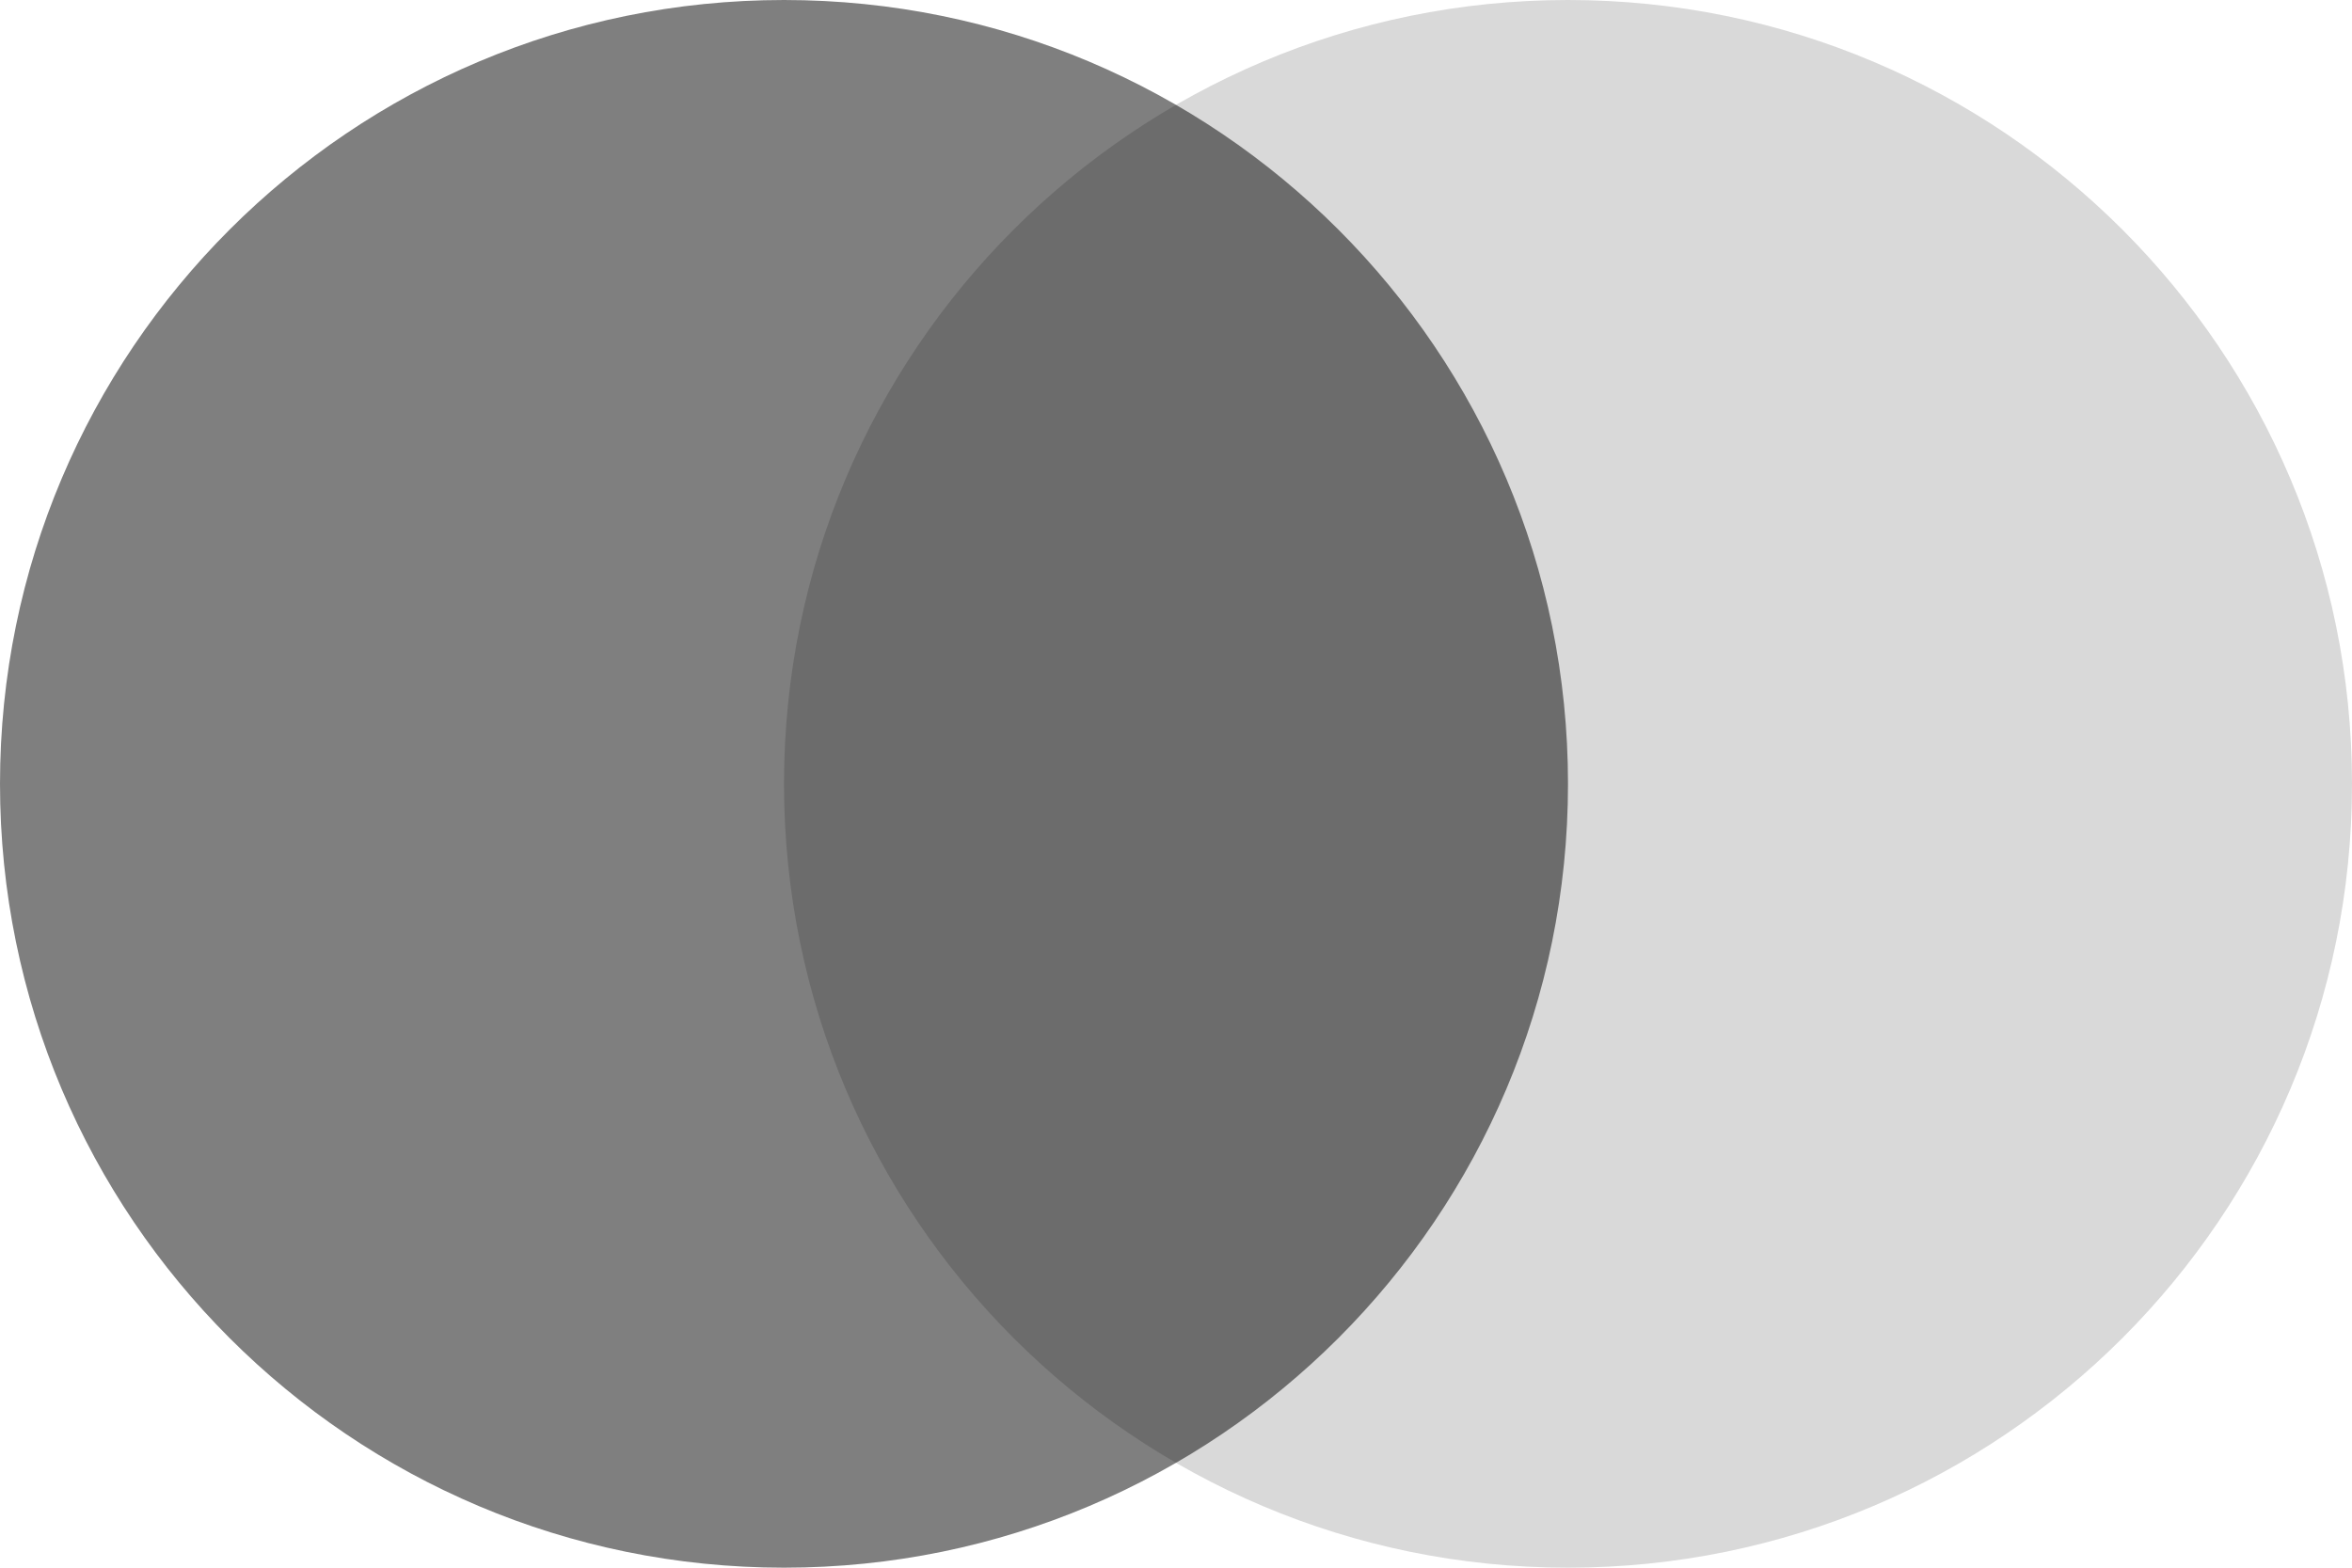
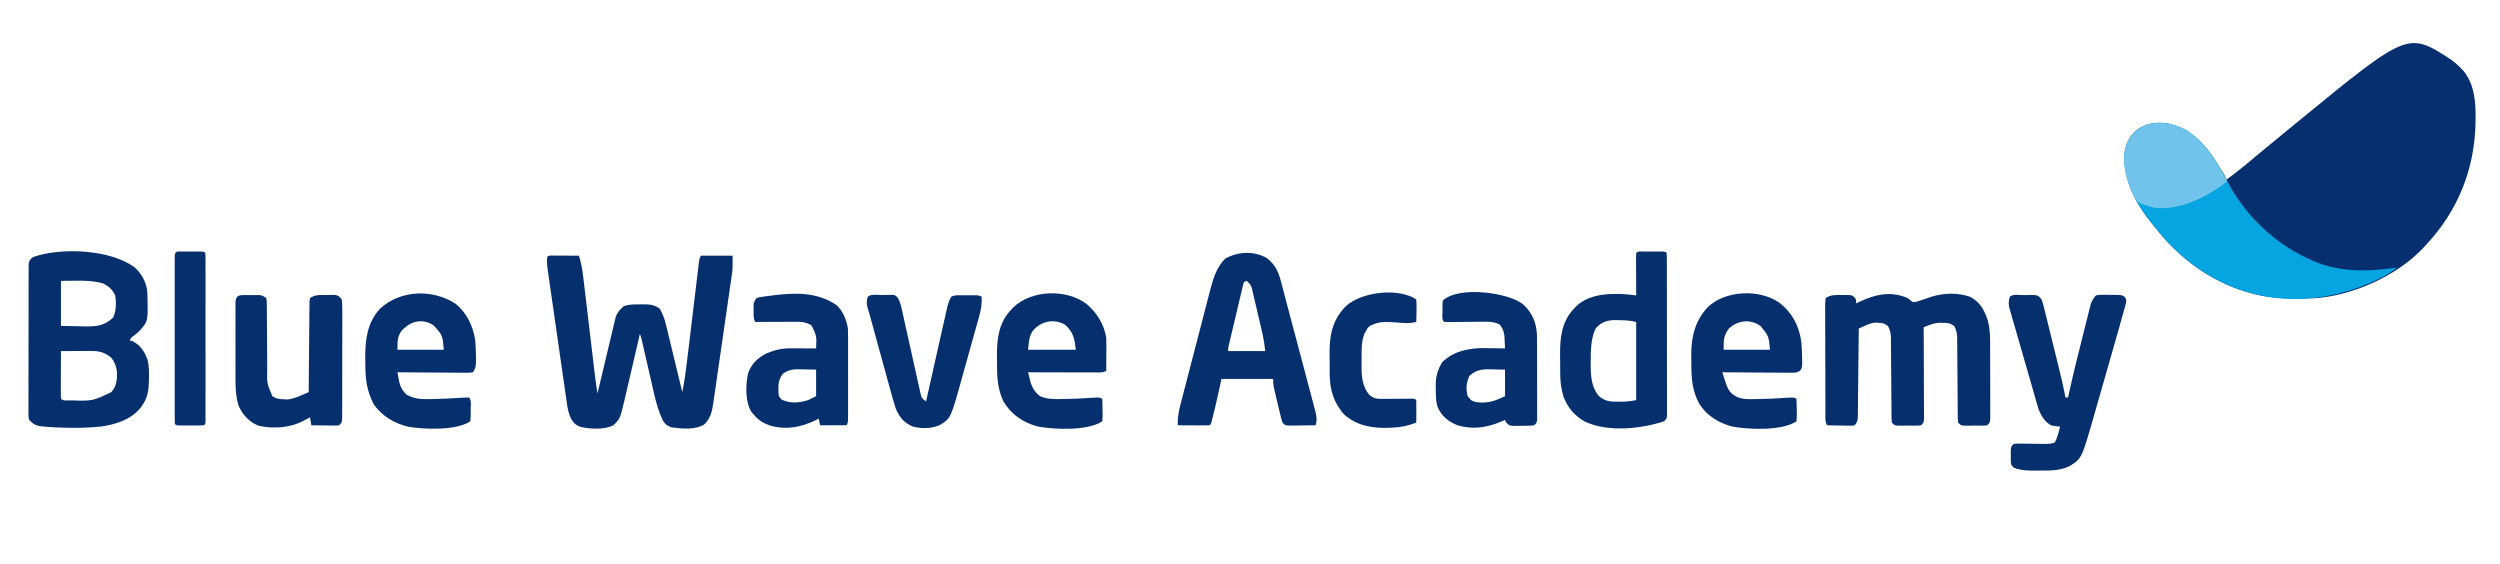
- <svg xmlns="http://www.w3.org/2000/svg" width="150" height="100" viewBox="0 0 150 100" fill="none">
-   <circle cx="50" cy="50" r="50" fill="black" fill-opacity="0.5" />
-   <circle cx="100" cy="50" r="50" fill="black" fill-opacity="0.15" />
+ <svg xmlns="http://www.w3.org/2000/svg" version="1.1" width="1887" height="425">
+   <path d="M0 0 C2.94 2.12 5.5 4.38 8 7 C8.47 7.49 8.94 7.98 9.43 8.48 C17.65 18.41 18.81 32.35 18.56 44.62 C18.55 45.66 18.55 45.66 18.54 46.72 C18.08 82.24 5.39 114.14 -19 140 C-19.61 140.68 -20.22 141.35 -20.86 142.05 C-41 163.48 -74.99 178.61 -104.32 180.18 C-120.58 180.47 -136.24 180.58 -152 176 C-152.73 175.79 -153.46 175.58 -154.21 175.37 C-181.72 167.17 -205.53 149.59 -223 127 C-223.81 126.02 -224.62 125.03 -225.46 124.02 C-237.88 108.81 -247.35 91.03 -246.45 70.97 C-245.63 63.74 -242.98 58.58 -237.75 53.56 C-231.04 48.45 -223.28 46.97 -215 48 C-199.41 51.09 -188.28 60.6 -179.55 73.57 C-177.3 77.01 -175.13 80.49 -173 84 C-172.13 85.38 -172.13 85.38 -171.24 86.79 C-170 89 -170 89 -170 91 C-161.88 85.08 -154.16 78.83 -146.53 72.3 C-143.41 69.65 -140.23 67.08 -137.06 64.5 C-134.01 62.01 -130.97 59.5 -127.94 56.99 C-124.3 53.99 -120.65 50.99 -117 48 C-116.36 47.47 -115.72 46.95 -115.06 46.41 C-32.47 -21.19 -32.47 -21.19 0 0 Z " fill="#052F6E" transform="translate(1850,45)" />
+   <path d="M0 0 C13.85 9.57 22.5 23.33 30.11 37.99 C45.21 66.99 71.78 90.63 102.79 101.18 C121.15 106.86 139.23 106 158.04 103.3 C154.24 106.57 150.26 108.97 145.79 111.18 C145.1 111.52 144.4 111.87 143.68 112.23 C113.98 126.58 79.04 131.6 47.04 122.3 C46.32 122.1 45.59 121.89 44.84 121.67 C17.32 113.48 -6.49 95.9 -23.96 73.3 C-24.77 72.32 -25.58 71.33 -26.42 70.32 C-38.83 55.12 -48.3 37.34 -47.4 17.27 C-46.59 10.04 -43.93 4.89 -38.71 -0.13 C-27.15 -8.95 -12.03 -6.89 0 0 Z " fill="#04A5E0" transform="translate(1650.957,98.69531)" />
+   <path d="M0 0 C0.96 0.01 1.92 0.01 2.9 0.02 C4.46 0.02 4.46 0.02 6.04 0.03 C7.13 0.03 8.22 0.04 9.34 0.05 C10.98 0.06 10.98 0.06 12.65 0.06 C15.36 0.08 18.07 0.09 20.78 0.11 C22.46 5.45 23.36 10.61 24 16.17 C24.1 17.05 24.21 17.92 24.32 18.83 C24.66 21.72 25 24.6 25.34 27.49 C25.58 29.51 25.82 31.52 26.07 33.54 C26.7 38.84 27.33 44.13 27.95 49.43 C28.96 57.91 29.97 66.39 30.98 74.87 C31.34 77.82 31.69 80.78 32.04 83.74 C32.25 85.56 32.47 87.37 32.68 89.19 C32.78 90.01 32.88 90.83 32.97 91.67 C33.47 95.84 34.04 99.98 34.78 104.11 C34.95 103.36 35.13 102.61 35.31 101.83 C36.98 94.72 38.67 87.61 40.38 80.51 C41.26 76.86 42.13 73.21 42.99 69.55 C43.82 66.02 44.66 62.5 45.52 58.97 C45.84 57.63 46.16 56.28 46.47 54.94 C46.91 53.05 47.37 51.16 47.83 49.28 C48.09 48.21 48.34 47.14 48.6 46.03 C50.04 42.46 51.86 40.59 54.78 38.11 C58.76 36.79 62.42 36.89 66.59 36.86 C67.38 36.84 68.18 36.82 69 36.8 C73.97 36.77 77.59 37.14 81.78 40.11 C83.98 43.99 85.35 47.7 86.4 52.03 C86.68 53.17 86.96 54.31 87.25 55.48 C87.54 56.7 87.83 57.92 88.13 59.17 C88.44 60.42 88.74 61.68 89.06 62.98 C89.87 66.3 90.67 69.62 91.47 72.95 C92.29 76.35 93.12 79.75 93.95 83.14 C95.56 89.8 97.17 96.46 98.78 103.11 C100.74 93.6 101.84 83.98 102.99 74.34 C103.35 71.37 103.71 68.4 104.07 65.43 C104.96 58.06 105.84 50.7 106.72 43.33 C107.47 37.08 108.23 30.82 108.98 24.57 C109.34 21.64 109.69 18.71 110.04 15.78 C110.25 14 110.47 12.21 110.68 10.43 C110.83 9.2 110.83 9.2 110.97 7.95 C111.66 2.34 111.66 2.34 112.78 0.11 C120.7 0.11 128.62 0.11 136.78 0.11 C136.78 10.24 136.78 10.24 136.19 14.33 C136.06 15.26 135.93 16.19 135.79 17.15 C135.58 18.63 135.58 18.63 135.35 20.14 C135.2 21.2 135.05 22.27 134.9 23.36 C134.4 26.86 133.89 30.35 133.38 33.84 C133.03 36.28 132.68 38.72 132.33 41.16 C131.59 46.26 130.85 51.36 130.1 56.46 C129.15 62.99 128.21 69.53 127.28 76.06 C126.56 81.09 125.83 86.12 125.09 91.15 C124.74 93.56 124.4 95.97 124.06 98.38 C123.58 101.75 123.08 105.11 122.58 108.48 C122.45 109.47 122.31 110.46 122.16 111.49 C121.22 117.74 120.08 122.8 115.46 127.43 C108.76 131.63 98.93 130.79 91.33 129.79 C88.18 128.94 86.32 127.91 84.46 125.17 C81.05 118.37 79.14 111.62 77.48 104.21 C77.06 102.41 77.06 102.41 76.63 100.58 C75.75 96.78 74.89 92.98 74.03 89.18 C73.14 85.35 72.26 81.53 71.37 77.7 C70.83 75.33 70.28 72.96 69.74 70.58 C69.5 69.51 69.25 68.45 69 67.34 C68.79 66.4 68.58 65.46 68.36 64.5 C67.78 61.99 67.78 61.99 66.78 59.11 C66.61 59.83 66.44 60.56 66.27 61.3 C64.69 68.13 63.1 74.95 61.51 81.78 C60.68 85.28 59.87 88.79 59.06 92.3 C58.28 95.7 57.48 99.09 56.69 102.48 C56.24 104.39 55.8 106.3 55.36 108.21 C51.85 123.04 51.85 123.04 46.84 128.05 C39.84 131.66 29.74 130.92 22.21 129.43 C18.27 127.92 16.94 126.69 14.78 123.11 C13.33 119.85 12.44 116.87 11.93 113.34 C11.79 112.41 11.65 111.47 11.51 110.51 C11.37 109.5 11.23 108.49 11.08 107.45 C10.92 106.38 10.77 105.3 10.61 104.2 C10.09 100.65 9.59 97.1 9.08 93.55 C8.72 91.09 8.37 88.62 8.01 86.15 C7.17 80.32 6.34 74.49 5.5 68.66 C4.65 62.69 3.79 56.73 2.93 50.77 C2.19 45.67 1.46 40.58 0.73 35.48 C0.38 33.04 0.03 30.59 -0.32 28.15 C-0.82 24.74 -1.3 21.32 -1.79 17.9 C-1.93 16.9 -2.08 15.89 -2.23 14.85 C-3.52 5.72 -3.52 5.72 -3.22 1.11 C-2.22 0.11 -2.22 0.11 0 0 Z " fill="#062F6E" transform="translate(416.2249,192.8865)" />
+   <path d="M0 0 C5.61 5.28 9.23 12.12 9.47 19.82 C9.98 40.3 9.98 40.3 4.2 47.07 C2.43 48.83 0.65 50.42 -1.35 51.91 C-2.95 53.03 -2.95 53.03 -3.8 55.07 C-2.75 55.35 -2.75 55.35 -1.68 55.63 C4.26 58.6 7.41 63.6 9.6 69.78 C10.7 73.97 10.69 78.13 10.64 82.45 C10.63 83.38 10.62 84.31 10.61 85.26 C10.45 91.86 9.89 97.44 6.2 103.07 C5.51 104.14 5.51 104.14 4.8 105.22 C-2.43 114.71 -14.39 118.48 -25.8 120.07 C-36.37 121.13 -46.95 121.23 -57.55 120.76 C-58.35 120.72 -59.14 120.69 -59.97 120.65 C-74.68 119.8 -74.68 119.8 -79.8 115.07 C-80.3 112.84 -80.3 112.84 -80.3 110.17 C-80.31 109.16 -80.32 108.16 -80.33 107.12 C-80.32 106.01 -80.31 104.9 -80.3 103.76 C-80.31 102.01 -80.31 102.01 -80.32 100.23 C-80.33 96.36 -80.31 92.5 -80.3 88.63 C-80.3 85.95 -80.3 83.27 -80.3 80.6 C-80.3 74.98 -80.29 69.36 -80.27 63.74 C-80.24 57.24 -80.24 50.74 -80.25 44.25 C-80.26 38 -80.26 31.75 -80.24 25.5 C-80.24 22.84 -80.24 20.18 -80.24 17.52 C-80.24 13.81 -80.23 10.09 -80.2 6.38 C-80.21 5.27 -80.21 4.17 -80.22 3.03 C-80.21 2.02 -80.2 1.01 -80.19 -0.03 C-80.18 -1.35 -80.18 -1.35 -80.18 -2.69 C-79.72 -5.43 -79 -6.28 -76.8 -7.93 C-55.28 -15.38 -18.42 -13.71 0 0 Z M-55.8 10.07 C-55.8 21.29 -55.8 32.51 -55.8 44.07 C-51.18 44.15 -46.56 44.24 -41.8 44.32 C-40.36 44.36 -38.92 44.39 -37.43 44.43 C-28.67 44.51 -22.79 43.96 -16.3 37.63 C-14.03 32.25 -14 26.83 -14.8 21.07 C-17.03 16.55 -19.32 14.43 -23.8 12.07 C-30.96 10 -38.02 9.82 -45.43 9.95 C-48.85 9.99 -52.27 10.03 -55.8 10.07 Z M-55.8 63.07 C-55.83 68.18 -55.84 73.29 -55.86 78.4 C-55.86 80.14 -55.87 81.87 -55.88 83.61 C-55.89 86.11 -55.89 88.6 -55.9 91.1 C-55.9 91.88 -55.91 92.66 -55.91 93.47 C-55.91 95.34 -55.86 97.2 -55.8 99.07 C-53.92 100.96 -50.7 100.24 -48.16 100.26 C-31.97 100.78 -31.97 100.78 -17.8 94.07 C-13.68 89.38 -13.45 84.97 -13.52 78.93 C-13.94 74.67 -15.19 71.46 -17.8 68.07 C-23.05 63.89 -26.84 62.94 -33.44 62.97 C-34.74 62.98 -36.03 62.98 -37.37 62.98 C-38.74 62.99 -40.12 63 -41.49 63.01 C-42.87 63.01 -44.26 63.02 -45.64 63.02 C-49.03 63.03 -52.41 63.05 -55.8 63.07 Z " fill="#062F6E" transform="translate(101.8008,201.9297)" />
+   <path d="M0 0 C0.98 0.83 0.98 0.83 1.98 1.67 C3.93 3.25 3.93 3.25 6.38 2.81 C10.27 1.61 14.12 0.29 17.96 -1.06 C27.25 -3.93 37.75 -4.2 47 -1 C54.55 3.13 57.33 8.24 60.17 16.09 C61.77 21.68 62.13 27.21 62.15 33.01 C62.15 33.67 62.15 34.33 62.16 35.01 C62.16 37.17 62.17 39.33 62.17 41.49 C62.17 43 62.17 44.51 62.18 46.02 C62.18 49.17 62.19 52.32 62.19 55.47 C62.19 59.51 62.2 63.56 62.22 67.6 C62.23 70.71 62.23 73.82 62.23 76.93 C62.23 78.43 62.23 79.92 62.24 81.41 C62.25 83.49 62.25 85.56 62.24 87.64 C62.24 88.82 62.25 90.01 62.25 91.23 C62 94 62 94 60 96 C57.97 96.26 57.97 96.26 55.5 96.27 C54.61 96.27 53.73 96.27 52.81 96.27 C51.88 96.27 50.96 96.26 50 96.25 C49.07 96.26 48.14 96.27 47.19 96.27 C45.86 96.27 45.86 96.27 44.5 96.27 C43.69 96.26 42.87 96.26 42.03 96.26 C40 96 40 96 38 94 C37.73 91.21 37.73 91.21 37.71 87.61 C37.71 86.95 37.7 86.3 37.69 85.62 C37.68 84.2 37.67 82.77 37.66 81.35 C37.66 79.09 37.64 76.83 37.61 74.58 C37.56 69.78 37.53 64.98 37.5 60.19 C37.46 54.64 37.42 49.09 37.36 43.54 C37.34 41.32 37.34 39.1 37.33 36.88 C37.31 35.51 37.3 34.15 37.29 32.78 C37.28 30.99 37.28 30.99 37.27 29.17 C37 25.99 36.49 23.81 35 21 C31.61 18.74 30.3 18.7 26.31 18.69 C24.82 18.66 24.82 18.66 23.3 18.64 C20.41 18.96 18.46 19.48 15.79 20.52 C15.08 20.8 14.37 21.07 13.63 21.36 C13.09 21.57 12.56 21.78 12 22 C12 22.9 12.01 23.8 12.01 24.72 C12.05 33.17 12.08 41.61 12.1 50.06 C12.11 54.4 12.13 58.74 12.15 63.09 C12.17 67.28 12.18 71.46 12.19 75.65 C12.19 77.25 12.2 78.85 12.21 80.45 C12.23 82.69 12.23 84.93 12.23 87.16 C12.23 88.44 12.24 89.71 12.24 91.03 C12 94 12 94 10 96 C7.97 96.26 7.97 96.26 5.5 96.27 C4.61 96.27 3.73 96.27 2.81 96.27 C1.88 96.27 0.96 96.26 0 96.25 C-0.93 96.26 -1.86 96.27 -2.81 96.27 C-4.14 96.27 -4.14 96.27 -5.5 96.27 C-6.31 96.26 -7.13 96.26 -7.97 96.26 C-10 96 -10 96 -12 94 C-12.27 91.21 -12.27 91.21 -12.29 87.61 C-12.29 86.95 -12.3 86.3 -12.31 85.62 C-12.32 84.2 -12.33 82.77 -12.34 81.35 C-12.34 79.09 -12.36 76.83 -12.39 74.58 C-12.44 69.78 -12.47 64.98 -12.5 60.19 C-12.54 54.64 -12.58 49.09 -12.64 43.54 C-12.66 41.32 -12.66 39.1 -12.67 36.88 C-12.69 35.51 -12.7 34.15 -12.71 32.78 C-12.72 31.59 -12.73 30.4 -12.73 29.17 C-13 25.99 -13.51 23.81 -15 21 C-18.12 18.92 -19.03 18.68 -22.62 18.62 C-23.42 18.6 -24.22 18.57 -25.04 18.54 C-27.97 19 -30.01 19.8 -32.69 21.03 C-33.49 21.4 -34.3 21.76 -35.14 22.14 C-35.75 22.42 -36.37 22.71 -37 23 C-37.01 23.87 -37.02 24.74 -37.02 25.64 C-37.1 33.83 -37.19 42.03 -37.29 50.23 C-37.34 54.44 -37.38 58.65 -37.42 62.87 C-37.46 66.93 -37.51 71 -37.56 75.06 C-37.58 76.61 -37.59 78.17 -37.6 79.72 C-37.62 81.89 -37.65 84.06 -37.68 86.23 C-37.69 87.47 -37.71 88.71 -37.72 89.98 C-38 93 -38 93 -40 96 C-42.15 96.34 -42.15 96.34 -44.79 96.29 C-45.73 96.28 -46.67 96.27 -47.64 96.26 C-48.63 96.24 -49.61 96.21 -50.62 96.19 C-52.11 96.17 -52.11 96.17 -53.63 96.15 C-56.09 96.11 -58.54 96.06 -61 96 C-62.68 92.65 -62.16 88.86 -62.16 85.18 C-62.17 84.26 -62.17 83.35 -62.18 82.41 C-62.19 79.38 -62.2 76.34 -62.2 73.31 C-62.21 71.21 -62.21 69.11 -62.22 67.01 C-62.23 62.61 -62.24 58.2 -62.24 53.8 C-62.25 48.14 -62.27 42.49 -62.3 36.83 C-62.32 32.49 -62.32 28.15 -62.32 23.82 C-62.33 21.73 -62.33 19.64 -62.35 17.56 C-62.36 14.65 -62.36 11.74 -62.36 8.82 C-62.37 7.96 -62.37 7.09 -62.38 6.19 C-62.37 3.8 -62.37 3.8 -62 0 C-58.16 -2.56 -54.95 -2.33 -50.5 -2.31 C-49.73 -2.33 -48.96 -2.34 -48.16 -2.36 C-42.48 -2.37 -42.48 -2.37 -40.26 -0.66 C-39 1 -39 1 -39 4 C-38.3 3.66 -37.6 3.32 -36.88 2.98 C-24.51 -2.84 -13.07 -5.57 0 0 Z " fill="#062F6E" transform="translate(1440,225)" />
+   <path d="M0 0 C7.35 5.88 9.14 11.46 11.4 20.41 C11.91 22.34 12.42 24.27 12.93 26.2 C13.5 28.34 14.05 30.48 14.61 32.62 C15.89 37.56 17.21 42.49 18.53 47.41 C20.75 55.68 22.95 63.95 25.13 72.23 C26.39 77.01 27.65 81.8 28.93 86.58 C30.19 91.29 31.43 96 32.67 100.72 C33.14 102.5 33.61 104.28 34.09 106.05 C34.75 108.51 35.39 110.97 36.03 113.43 C36.33 114.51 36.33 114.51 36.63 115.62 C37.62 119.5 37.99 122.39 36.81 126.25 C33.02 126.31 29.23 126.34 25.44 126.38 C23.82 126.4 23.82 126.4 22.16 126.43 C21.13 126.43 20.1 126.44 19.04 126.45 C17.61 126.46 17.61 126.46 16.15 126.48 C13.81 126.25 13.81 126.25 11.81 124.25 C11.16 122.14 10.6 120 10.09 117.85 C9.93 117.22 9.78 116.59 9.62 115.94 C9.3 114.6 8.99 113.27 8.67 111.93 C8.19 109.89 7.7 107.85 7.2 105.81 C4.81 95.81 4.81 95.81 4.81 91.25 C-8.06 91.25 -20.93 91.25 -34.19 91.25 C-35.51 97.19 -36.83 103.13 -38.19 109.25 C-38.9 112.27 -39.62 115.3 -40.38 118.31 C-40.54 118.99 -40.7 119.66 -40.87 120.35 C-42.07 125.13 -42.07 125.13 -43.19 126.25 C-44.97 126.34 -46.75 126.36 -48.54 126.35 C-49.61 126.34 -50.69 126.34 -51.81 126.34 C-52.94 126.33 -54.08 126.32 -55.25 126.31 C-56.39 126.31 -57.53 126.3 -58.71 126.3 C-61.53 126.29 -64.36 126.27 -67.19 126.25 C-67.51 120.15 -66.32 114.93 -64.77 109.05 C-64.52 108.05 -64.26 107.05 -63.99 106.02 C-63.15 102.72 -62.28 99.43 -61.42 96.13 C-60.83 93.83 -60.23 91.53 -59.63 89.23 C-58.39 84.41 -57.13 79.6 -55.87 74.78 C-54.26 68.63 -52.67 62.47 -51.08 56.31 C-49.85 51.56 -48.61 46.81 -47.38 42.06 C-46.79 39.79 -46.2 37.52 -45.61 35.25 C-44.79 32.07 -43.96 28.89 -43.12 25.71 C-42.88 24.78 -42.64 23.85 -42.4 22.89 C-40.17 14.48 -37.52 6.43 -31.19 0.25 C-21.14 -4.95 -9.99 -5.49 0 0 Z M-15.19 17.25 C-17.38 18.06 -17.38 18.06 -17.88 20.25 C-18.09 21.13 -18.3 22.01 -18.52 22.92 C-18.76 23.92 -19 24.91 -19.24 25.94 C-19.5 27.02 -19.75 28.1 -20.01 29.21 C-20.27 30.32 -20.53 31.42 -20.81 32.56 C-21.36 34.9 -21.92 37.24 -22.47 39.58 C-23.31 43.17 -24.16 46.76 -25.02 50.35 C-25.56 52.62 -26.1 54.88 -26.63 57.15 C-26.89 58.23 -27.15 59.31 -27.41 60.43 C-27.64 61.42 -27.88 62.42 -28.12 63.45 C-28.32 64.33 -28.53 65.21 -28.75 66.12 C-29.26 68.21 -29.26 68.21 -29.19 70.25 C-19.95 70.25 -10.71 70.25 -1.19 70.25 C-1.96 63.81 -1.96 63.81 -3.17 57.53 C-3.36 56.7 -3.55 55.87 -3.75 55.02 C-4.05 53.72 -4.05 53.72 -4.37 52.39 C-4.58 51.47 -4.79 50.56 -5.01 49.62 C-5.46 47.7 -5.92 45.78 -6.37 43.87 C-7.06 40.93 -7.74 37.99 -8.42 35.05 C-8.86 33.18 -9.3 31.32 -9.74 29.45 C-9.94 28.57 -10.14 27.69 -10.35 26.79 C-10.55 25.97 -10.74 25.16 -10.94 24.32 C-11.11 23.6 -11.28 22.89 -11.45 22.15 C-12.31 19.94 -13.42 18.8 -15.19 17.25 Z " fill="#062F6E" transform="translate(956.1875,194.75)" />
+   <path d="M0 0 C0.94 -0 1.88 -0 2.85 -0 C3.84 -0 4.83 0 5.84 0.01 C7.33 0 7.33 0 8.84 -0 C10.25 -0 10.25 -0 11.69 0 C12.56 0 13.42 0 14.32 0 C16.34 0.13 16.34 0.13 17.34 1.13 C17.44 2.75 17.47 4.37 17.48 5.99 C17.48 7.56 17.48 7.56 17.49 9.17 C17.49 10.91 17.49 10.91 17.49 12.69 C17.49 13.91 17.5 15.12 17.5 16.37 C17.51 19.72 17.51 23.06 17.51 26.41 C17.51 29.2 17.52 31.99 17.52 34.77 C17.53 41.35 17.53 47.93 17.53 54.5 C17.53 61.3 17.54 68.09 17.55 74.88 C17.57 80.71 17.57 86.53 17.57 92.36 C17.57 95.84 17.58 99.32 17.59 102.8 C17.6 106.68 17.59 110.57 17.59 114.45 C17.59 115.61 17.6 116.77 17.6 117.96 C17.6 119.02 17.6 120.07 17.59 121.15 C17.59 122.07 17.59 122.99 17.59 123.94 C17.34 126.13 17.34 126.13 15.34 128.13 C-2.51 133.99 -26.73 136.4 -44.09 128.51 C-52.06 124.14 -57.53 117.68 -60.66 109.13 C-62.25 103.53 -62.97 98.52 -62.99 92.71 C-63 91.94 -63.01 91.16 -63.01 90.35 C-63.02 88.71 -63.03 87.07 -63.03 85.44 C-63.03 82.97 -63.07 80.5 -63.11 78.04 C-63.2 65.1 -61.98 52.98 -52.66 43.13 C-52.14 42.58 -51.63 42.03 -51.1 41.46 C-43.11 33.76 -31.98 31.99 -21.28 32.01 C-20.04 32.01 -18.79 32 -17.51 32 C-13.49 32.14 -9.64 32.58 -5.66 33.13 C-5.66 32.17 -5.67 31.2 -5.67 30.21 C-5.69 26.65 -5.7 23.08 -5.71 19.52 C-5.72 17.97 -5.72 16.43 -5.73 14.88 C-5.74 12.66 -5.75 10.45 -5.75 8.23 C-5.76 7.54 -5.76 6.84 -5.77 6.13 C-5.77 4.46 -5.72 2.8 -5.66 1.13 C-4.03 -0.49 -2.24 0 0 0 Z M-36.47 58.32 C-39.79 66.18 -39.99 74.14 -39.97 82.57 C-39.98 83.64 -40 84.71 -40.02 85.81 C-40.02 93.87 -39.35 102.03 -34.28 108.63 C-29.51 113.18 -25.04 113.43 -18.66 113.32 C-17.96 113.32 -17.26 113.32 -16.54 113.32 C-12.71 113.29 -9.45 112.89 -5.66 112.13 C-5.66 92.66 -5.66 73.19 -5.66 53.13 C-10.06 52.03 -13.96 51.88 -18.47 51.82 C-19.64 51.78 -19.64 51.78 -20.84 51.73 C-27.35 51.66 -32.15 53.11 -36.47 58.32 Z " fill="#062F6E" transform="translate(1240.656,189.8672)" />
+   <path d="M0 0 C1.39 -0.03 1.39 -0.03 2.8 -0.06 C3.69 -0.07 4.58 -0.07 5.49 -0.08 C6.31 -0.09 7.12 -0.1 7.96 -0.11 C10.75 0.35 11.38 1.05 13.12 3.25 C14.08 5.97 14.08 5.97 14.9 9.31 C15.22 10.56 15.53 11.8 15.85 13.09 C16.18 14.46 16.52 15.82 16.85 17.19 C17.2 18.6 17.55 20 17.9 21.41 C18.63 24.36 19.36 27.32 20.08 30.27 C21 34.03 21.92 37.79 22.86 41.55 C23.75 45.16 24.64 48.77 25.54 52.38 C25.7 53.06 25.87 53.73 26.04 54.43 C27.91 62.01 29.69 69.58 31.12 77.25 C31.79 77.25 32.44 77.25 33.12 77.25 C33.33 76.28 33.54 75.31 33.75 74.31 C36.63 61.01 39.9 47.81 43.24 34.61 C44.2 30.84 45.14 27.05 46.08 23.27 C46.69 20.86 47.3 18.45 47.91 16.04 C48.19 14.91 48.47 13.79 48.75 12.63 C49.02 11.58 49.29 10.54 49.56 9.47 C49.79 8.55 50.02 7.64 50.26 6.7 C51.19 4.07 52.26 2.32 54.12 0.25 C56.25 -0.25 56.25 -0.25 58.69 -0.25 C59.57 -0.25 60.45 -0.25 61.35 -0.25 C62.72 -0.22 62.72 -0.22 64.12 -0.19 C65.5 -0.2 65.5 -0.2 66.9 -0.21 C73.5 -0.15 73.5 -0.15 75.85 1.34 C77.12 3.25 77.12 3.25 76.74 6.34 C76.39 7.6 76.03 8.87 75.67 10.18 C75.48 10.88 75.28 11.59 75.09 12.31 C74.45 14.63 73.79 16.94 73.12 19.25 C72.69 20.82 72.25 22.39 71.82 23.96 C70.39 29.11 68.92 34.25 67.44 39.39 C66.9 41.28 66.36 43.18 65.81 45.08 C64.68 49.02 63.55 52.97 62.42 56.91 C60.97 61.93 59.54 66.96 58.11 71.98 C56.99 75.89 55.87 79.79 54.75 83.7 C54.22 85.55 53.69 87.4 53.16 89.25 C43.55 123 43.55 123 35.11 128.59 C27.57 132.53 20.7 132.43 12.31 132.44 C11.15 132.45 9.99 132.46 8.79 132.47 C2.88 132.48 -2.35 132.45 -7.88 130.25 C-9.88 128.25 -9.88 128.25 -10.14 125.06 C-10.14 123.8 -10.13 122.55 -10.12 121.25 C-10.13 119.99 -10.14 118.73 -10.14 117.44 C-9.88 114.25 -9.88 114.25 -7.88 112.25 C-5.23 112.04 -5.23 112.04 -1.91 112.09 C-0.12 112.11 -0.12 112.11 1.7 112.12 C2.96 112.14 4.21 112.17 5.5 112.19 C7.97 112.22 10.43 112.25 12.9 112.28 C14 112.3 15.09 112.31 16.22 112.33 C18.75 112.26 20.76 112.14 23.12 111.25 C25.1 107.51 26.01 103.32 27.12 99.25 C26.25 99.17 26.25 99.17 25.37 99.09 C24.2 98.92 24.2 98.92 23 98.75 C22.23 98.66 21.47 98.56 20.68 98.47 C16.01 96.24 13.15 91.62 11.13 86.94 C10.27 84.38 9.53 81.8 8.81 79.2 C8.53 78.21 8.24 77.23 7.95 76.21 C7.33 74.05 6.71 71.89 6.11 69.73 C5.08 66.09 4.02 62.46 2.96 58.84 C1.24 52.95 -0.47 47.05 -2.15 41.15 C-3.12 37.77 -4.09 34.38 -5.07 31 C-6.04 27.66 -7 24.31 -7.96 20.96 C-8.49 19.1 -9.03 17.24 -9.58 15.37 C-9.89 14.25 -10.21 13.12 -10.54 11.96 C-10.82 10.98 -11.11 9.99 -11.4 8.97 C-11.91 6.04 -11.71 4.09 -10.88 1.25 C-8.57 -1.05 -3.09 0.02 0 0 Z " fill="#062F6E" transform="translate(1527.875,222.75)" />
+   <path d="M0 0 C8.61 6.85 13.24 16.78 14.94 27.48 C15.34 31.75 15.47 36 15.5 40.29 C15.51 41.08 15.52 41.87 15.53 42.69 C15.51 46.57 15.45 48.49 13.25 51.79 C10.85 52.15 10.85 52.15 7.79 52.13 C6.65 52.13 5.51 52.13 4.34 52.13 C2.48 52.11 2.48 52.11 0.59 52.09 C-0.67 52.08 -1.93 52.08 -3.24 52.07 C-6.59 52.06 -9.95 52.03 -13.31 52 C-16.73 51.97 -20.16 51.95 -23.58 51.94 C-30.3 51.91 -37.02 51.86 -43.75 51.79 C-43.47 53.38 -43.17 54.96 -42.88 56.55 C-42.64 57.87 -42.64 57.87 -42.39 59.22 C-41.4 63.15 -39.75 66.07 -36.75 68.79 C-31.34 71.76 -26.04 72.21 -20 72.04 C-19.19 72.03 -18.39 72.02 -17.56 72.01 C-10.36 71.89 -3.16 71.52 4.02 71.06 C6.1 70.94 8.17 70.86 10.25 70.79 C12.36 72.9 11.49 77.33 11.5 80.23 C11.52 81.02 11.55 81.81 11.57 82.62 C11.58 84.91 11.58 84.91 11.25 88.79 C0.69 95.84 -22.31 94.88 -34.56 93.11 C-45.63 90.73 -55.24 85.18 -61.75 75.79 C-66.79 65.79 -67.95 57.41 -67.99 46.31 C-68 44.33 -68.03 42.34 -68.06 40.36 C-68.11 26.79 -66.4 14.03 -56.86 3.76 C-41.61 -10.38 -17.27 -11.23 0 0 Z M-37.75 17.79 C-38.49 18.41 -39.23 19.03 -40 19.67 C-43.97 24.49 -43.75 28.56 -43.75 34.79 C-32.2 34.79 -20.65 34.79 -8.75 34.79 C-9.7 23.86 -9.7 23.86 -16.37 16.48 C-23.08 11.72 -31.6 12.4 -37.75 17.79 Z " fill="#062F6E" transform="translate(343.7461,229.207)" />
+   <path d="M0 0 C9.62 7.65 14.74 17.19 16.43 29.43 C16.83 33.72 16.98 38.01 17.05 42.31 C17.08 43.58 17.11 44.86 17.13 46.18 C16.8 49.43 16.8 49.43 15.63 51.12 C13.09 52.95 11.35 52.79 8.23 52.77 C6.52 52.77 6.52 52.77 4.77 52.77 C2.93 52.75 2.93 52.75 1.04 52.73 C-0.85 52.72 -0.85 52.72 -2.78 52.71 C-6.13 52.7 -9.48 52.67 -12.82 52.64 C-16.24 52.61 -19.66 52.6 -23.08 52.58 C-29.79 52.55 -36.49 52.5 -43.2 52.43 C-42.57 54.37 -41.94 56.31 -41.31 58.24 C-40.96 59.32 -40.61 60.4 -40.25 61.51 C-38.5 66.36 -36.69 68.65 -32.14 71.04 C-27.74 72.85 -23.64 72.8 -18.95 72.68 C-17.65 72.67 -17.65 72.67 -16.34 72.65 C-9.25 72.54 -2.18 72.19 4.89 71.7 C10.6 71.33 10.6 71.33 12.8 72.43 C12.89 75.23 12.95 78.02 12.99 80.81 C13.02 81.6 13.04 82.4 13.07 83.21 C13.09 85.29 12.96 87.36 12.8 89.43 C1.72 96.82 -23.68 95.74 -36.27 93.28 C-46.47 90.32 -55.05 85.1 -60.72 75.98 C-65.86 66.28 -66.57 57.2 -66.57 46.45 C-66.57 44.27 -66.61 42.09 -66.64 39.92 C-66.76 26.05 -63.94 13.99 -54.42 3.47 C-40.96 -9.55 -15.19 -10.62 0 0 Z M-38.2 19.43 C-42.34 24.93 -42.2 28.2 -42.2 35.43 C-30.65 35.43 -19.1 35.43 -7.2 35.43 C-8.16 25.13 -8.16 25.13 -14.2 17.62 C-21.8 12.08 -31.44 13 -38.2 19.43 Z " fill="#062F6E" transform="translate(1343.195,228.5664)" />
+   <path d="M0 0 C8 6.78 13.3 15.27 15.03 25.72 C15.11 27.7 15.14 29.69 15.12 31.68 C15.12 33.34 15.12 33.34 15.12 35.04 C15.1 36.77 15.1 36.77 15.09 38.53 C15.09 39.7 15.08 40.87 15.08 42.08 C15.06 44.96 15.05 47.84 15.03 50.72 C12.41 52.03 10.5 51.84 7.57 51.83 C6.43 51.83 5.29 51.83 4.11 51.83 C2.87 51.83 1.64 51.82 0.36 51.82 C-0.9 51.81 -2.16 51.81 -3.46 51.81 C-6.82 51.81 -10.18 51.8 -13.53 51.79 C-16.96 51.78 -20.38 51.77 -23.81 51.77 C-30.53 51.76 -37.25 51.74 -43.97 51.72 C-43.54 53.47 -43.1 55.22 -42.65 56.96 C-42.4 57.94 -42.16 58.91 -41.9 59.92 C-40.55 63.98 -38.41 67.15 -34.97 69.72 C-29.9 71.99 -25.23 71.99 -19.79 71.91 C-18.49 71.9 -18.49 71.9 -17.16 71.89 C-10.06 71.81 -2.98 71.47 4.11 70.99 C9.82 70.62 9.82 70.62 12.03 71.72 C12.11 74.51 12.17 77.3 12.21 80.09 C12.24 80.89 12.27 81.68 12.29 82.5 C12.32 84.57 12.18 86.65 12.03 88.72 C0.92 96.12 -24.43 95 -37.04 92.58 C-48.37 89.25 -56.47 83.72 -62.58 73.71 C-66.88 64.49 -67.47 55.76 -67.42 45.72 C-67.41 43.42 -67.44 41.12 -67.47 38.81 C-67.53 26.23 -65.99 14.22 -56.97 4.72 C-56.39 4.09 -55.8 3.47 -55.2 2.82 C-41.35 -10.6 -15.3 -11.29 0 0 Z M-40.32 20.29 C-43.49 25.17 -43.29 28.53 -43.97 34.72 C-32.09 34.72 -20.21 34.72 -7.97 34.72 C-8.94 26.04 -9.8 21.52 -16.1 15.78 C-24.49 11.02 -34.18 13.12 -40.32 20.29 Z " fill="#062F6E" transform="translate(819.9727,229.2812)" />
+   <path d="M0 0 C5.07 4.46 7.76 11.34 8.81 17.88 C8.9 20.22 8.94 22.58 8.94 24.93 C8.94 25.96 8.94 25.96 8.95 27.02 C8.95 29.29 8.95 31.56 8.95 33.82 C8.95 35.4 8.95 36.98 8.95 38.56 C8.95 41.87 8.95 45.17 8.94 48.48 C8.94 52.72 8.94 56.96 8.95 61.2 C8.95 64.46 8.95 67.72 8.95 70.98 C8.95 72.54 8.95 74.1 8.95 75.67 C8.95 77.85 8.95 80.03 8.94 82.21 C8.94 83.45 8.94 84.69 8.94 85.97 C8.81 88.88 8.81 88.88 7.81 90.88 C1.21 90.88 -5.39 90.88 -12.19 90.88 C-12.52 89.23 -12.85 87.57 -13.19 85.88 C-13.85 86.21 -14.52 86.55 -15.21 86.9 C-26.58 92.4 -37.59 94.57 -49.99 91.09 C-55.11 89.22 -58.66 87.15 -62.19 82.88 C-62.74 82.26 -63.3 81.64 -63.88 81 C-68.89 72.88 -68.39 60.89 -66.57 51.79 C-64.07 44.6 -59.38 39.97 -52.62 36.59 C-46.46 34.02 -40.93 32.74 -34.23 32.78 C-33.12 32.78 -32.01 32.78 -30.86 32.79 C-29.71 32.8 -28.56 32.8 -27.38 32.81 C-26.21 32.82 -25.04 32.82 -23.83 32.83 C-20.95 32.84 -18.07 32.85 -15.19 32.88 C-14.77 23.54 -14.77 23.54 -18.56 15.56 C-23.18 12.59 -27.26 12.74 -32.57 12.78 C-33.39 12.78 -34.21 12.78 -35.05 12.78 C-37.66 12.79 -40.27 12.8 -42.88 12.81 C-44.64 12.82 -46.41 12.82 -48.18 12.83 C-52.52 12.84 -56.85 12.85 -61.19 12.88 C-62.6 10.04 -62.36 7.59 -62.38 4.44 C-62.39 3.28 -62.4 2.13 -62.42 0.94 C-62.19 -2.12 -62.19 -2.12 -60.19 -5.12 C-58.3 -5.74 -58.3 -5.74 -56 -6.07 C-54.71 -6.26 -54.71 -6.26 -53.41 -6.46 C-52.03 -6.63 -52.03 -6.63 -50.62 -6.81 C-49.21 -7 -49.21 -7 -47.77 -7.19 C-30.92 -9.29 -14.57 -9.72 0 0 Z M-40.19 51.88 C-43.8 56.39 -43.76 60.52 -43.6 66.12 C-43.39 69.06 -43.39 69.06 -41.12 71.56 C-34.31 74.61 -28.18 73.99 -21.19 71.88 C-19.21 70.88 -17.23 69.89 -15.19 68.88 C-15.19 62.27 -15.19 55.68 -15.19 48.88 C-18.2 48.81 -21.21 48.75 -24.31 48.69 C-25.25 48.66 -26.19 48.63 -27.15 48.6 C-32.23 48.55 -35.89 48.87 -40.19 51.88 Z " fill="#062F6E" transform="translate(631.1875,230.125)" />
+   <path d="M0 0 C6.84 6.53 9.75 13.9 10.13 23.33 C10.14 24.53 10.14 25.74 10.15 26.98 C10.15 27.65 10.15 28.32 10.16 29.02 C10.16 31.21 10.17 33.41 10.17 35.61 C10.17 37.14 10.17 38.68 10.18 40.21 C10.18 43.41 10.19 46.62 10.19 49.82 C10.19 53.93 10.2 58.05 10.22 62.16 C10.23 65.32 10.23 68.48 10.23 71.64 C10.23 73.16 10.23 74.68 10.24 76.19 C10.25 78.31 10.25 80.42 10.24 82.53 C10.24 83.74 10.25 84.94 10.25 86.18 C10 89 10 89 8 91 C4.88 91.47 1.72 91.37 -1.44 91.38 C-2.31 91.4 -3.18 91.42 -4.08 91.45 C-10.5 91.48 -10.5 91.48 -13.1 88.98 C-13.54 88 -13.54 88 -14 87 C-14.81 87.35 -15.62 87.7 -16.46 88.06 C-27.87 92.75 -37.94 94.49 -50 91 C-57.06 88 -61.91 84.11 -65 77 C-66.28 72.59 -66.22 68.31 -66.25 63.75 C-66.27 62.93 -66.29 62.11 -66.31 61.26 C-66.36 54.41 -64.96 49.24 -61.38 43.31 C-52.69 34.85 -40.87 32.63 -29.15 32.74 C-28.05 32.76 -26.95 32.79 -25.81 32.81 C-24.67 32.83 -23.53 32.84 -22.35 32.85 C-19.57 32.89 -16.78 32.94 -14 33 C-14.09 30.94 -14.2 28.87 -14.31 26.81 C-14.37 25.66 -14.43 24.52 -14.49 23.33 C-15.04 19.75 -15.73 17.82 -18 15 C-22.38 12.62 -26.69 12.76 -31.55 12.84 C-32.36 12.85 -33.17 12.85 -34.01 12.86 C-36.59 12.87 -39.17 12.9 -41.75 12.94 C-44.35 12.97 -46.94 12.99 -49.54 13.01 C-51.15 13.02 -52.76 13.04 -54.37 13.06 C-56.25 13.08 -58.12 13.04 -60 13 C-61.98 11.02 -61.19 7.27 -61.19 4.56 C-61.2 3.87 -61.21 3.17 -61.22 2.46 C-61.23 0.64 -61.12 -1.18 -61 -3 C-49.59 -14.41 -11.07 -9.36 0 0 Z M-40.81 53.62 C-43.2 58.4 -43.7 63.79 -42.19 68.94 C-39.8 72.27 -39.23 72.62 -35.44 73.56 C-27.3 74.66 -21.26 72.63 -14 69 C-14 62.4 -14 55.8 -14 49 C-17.01 48.94 -20.02 48.88 -23.12 48.81 C-24.06 48.79 -25 48.76 -25.97 48.73 C-31.93 48.67 -36.22 49.51 -40.81 53.62 Z " fill="#062F6E" transform="translate(1150,230)" />
+   <path d="M0 0 C1.19 -0 1.19 -0 2.4 -0.01 C3.23 -0 4.06 0.01 4.91 0.02 C5.73 0.01 6.56 0 7.41 -0.01 C8.2 -0.01 9 -0 9.81 0 C10.9 0 10.9 0 12.01 0.01 C13.97 0.27 13.97 0.27 16.97 2.27 C17.36 4.88 17.36 4.88 17.37 8.24 C17.39 9.5 17.4 10.75 17.41 12.04 C17.41 13.42 17.41 14.8 17.41 16.18 C17.43 17.59 17.44 19.01 17.45 20.42 C17.49 24.15 17.51 27.88 17.53 31.6 C17.55 37.55 17.59 43.5 17.65 49.44 C17.66 51.51 17.67 53.58 17.67 55.65 C17.4 66.49 17.4 66.49 21.47 76.2 C24.47 78.33 26.7 78.52 30.35 78.64 C31.78 78.71 31.78 78.71 33.25 78.79 C37.01 78.26 39.73 77.22 43.21 75.73 C44.83 75.04 44.83 75.04 46.48 74.34 C47.3 73.99 48.12 73.63 48.97 73.27 C48.98 72.38 48.98 71.5 48.99 70.58 C49.05 62.25 49.12 53.93 49.21 45.6 C49.25 41.32 49.29 37.03 49.32 32.75 C49.35 28.62 49.39 24.49 49.44 20.36 C49.45 18.78 49.46 17.2 49.47 15.63 C49.48 13.42 49.51 11.22 49.54 9.01 C49.55 7.75 49.56 6.5 49.57 5.2 C49.71 4.23 49.84 3.26 49.97 2.27 C54.04 -0.45 57.2 -0.07 61.97 -0.05 C63.2 -0.07 63.2 -0.07 64.46 -0.1 C65.25 -0.1 66.03 -0.1 66.85 -0.1 C67.57 -0.1 68.29 -0.1 69.03 -0.11 C71.57 0.38 72.35 1.28 73.97 3.27 C74.26 6.28 74.37 9.09 74.34 12.11 C74.35 13.02 74.35 13.92 74.36 14.85 C74.36 17.85 74.35 20.84 74.34 23.83 C74.34 25.91 74.34 27.98 74.34 30.06 C74.34 34.41 74.33 38.76 74.31 43.12 C74.29 48.7 74.29 54.29 74.29 59.88 C74.3 64.17 74.29 68.45 74.28 72.74 C74.28 74.8 74.27 76.86 74.28 78.92 C74.28 81.8 74.26 84.67 74.25 87.55 C74.25 88.41 74.25 89.26 74.25 90.15 C74.2 96.04 74.2 96.04 71.97 98.27 C69.82 98.49 69.82 98.49 67.18 98.46 C66.24 98.45 65.3 98.45 64.33 98.44 C63.35 98.42 62.36 98.41 61.35 98.39 C60.36 98.38 59.36 98.37 58.34 98.36 C55.88 98.34 53.43 98.31 50.97 98.27 C50.64 96.29 50.31 94.31 49.97 92.27 C49.01 92.77 49.01 92.77 48.03 93.29 C47.17 93.74 46.3 94.18 45.41 94.64 C44.56 95.08 43.72 95.52 42.84 95.98 C33.18 100.32 21.24 100.98 10.91 98.54 C3.81 95.58 -0.94 90.28 -4.03 83.27 C-6.53 74.83 -6.32 66.42 -6.29 57.71 C-6.29 56.11 -6.3 54.51 -6.3 52.92 C-6.3 49.59 -6.3 46.26 -6.29 42.93 C-6.28 38.67 -6.28 34.4 -6.3 30.13 C-6.3 26.84 -6.3 23.55 -6.29 20.26 C-6.29 18.69 -6.3 17.11 -6.3 15.54 C-6.3 13.34 -6.3 11.15 -6.29 8.96 C-6.28 7.71 -6.28 6.46 -6.28 5.18 C-5.88 0.63 -4.18 0.01 0 0 Z " fill="#062F6E" transform="translate(184.0273,222.7344)" />
+   <path d="M0 0 C0.92 -0.03 1.85 -0.06 2.8 -0.09 C4.13 -0.1 4.13 -0.1 5.49 -0.11 C6.31 -0.13 7.12 -0.14 7.96 -0.16 C10.12 0.31 10.12 0.31 11.64 1.89 C13.52 4.96 14.24 8.05 14.98 11.53 C15.22 12.61 15.22 12.61 15.47 13.71 C15.82 15.26 16.16 16.82 16.5 18.38 C17.04 20.84 17.59 23.31 18.14 25.77 C19.51 31.88 20.86 37.99 22.21 44.1 C23.35 49.28 24.51 54.45 25.67 59.62 C26.21 62.04 26.74 64.48 27.27 66.91 C27.6 68.39 27.94 69.87 28.27 71.36 C28.41 72.03 28.56 72.71 28.71 73.41 C29.57 77.15 29.79 78.09 33.12 80.31 C33.34 79.35 33.55 78.4 33.77 77.41 C36.76 63.87 39.81 50.34 42.87 36.82 C43.46 34.21 44.05 31.59 44.64 28.98 C45.5 25.16 46.36 21.35 47.23 17.54 C47.49 16.37 47.75 15.2 48.02 13.99 C48.27 12.91 48.51 11.83 48.77 10.71 C48.98 9.76 49.2 8.81 49.42 7.84 C50.09 5.43 50.84 3.45 52.12 1.31 C54.45 0.15 55.82 0.18 58.41 0.18 C59.25 0.18 60.09 0.18 60.96 0.18 C61.84 0.18 62.72 0.18 63.62 0.19 C64.51 0.18 65.39 0.18 66.29 0.18 C67.56 0.18 67.56 0.18 68.84 0.18 C69.62 0.18 70.39 0.18 71.19 0.18 C73.12 0.31 73.12 0.31 75.12 1.31 C75.31 6.42 74.72 10.63 73.35 15.54 C73.07 16.57 73.07 16.57 72.78 17.62 C72.16 19.87 71.53 22.11 70.89 24.36 C70.45 25.94 70.01 27.51 69.57 29.09 C68.65 32.4 67.73 35.7 66.8 39 C65.62 43.2 64.44 47.4 63.28 51.61 C62.37 54.87 61.46 58.13 60.55 61.38 C60.12 62.93 59.68 64.48 59.25 66.03 C51.67 93.22 51.67 93.22 43.12 98.31 C36.81 100.98 29.72 100.92 23.12 99.31 C16.19 96.25 12.98 92.27 10.12 85.31 C8.39 79.93 6.91 74.48 5.43 69.03 C4.99 67.44 4.55 65.86 4.12 64.27 C2.97 60.11 1.83 55.95 0.7 51.79 C-0.46 47.57 -1.62 43.35 -2.79 39.13 C-4.09 34.38 -5.4 29.63 -6.7 24.88 C-6.9 24.15 -7.1 23.43 -7.3 22.68 C-7.84 20.73 -8.37 18.78 -8.9 16.83 C-9.58 14.39 -10.28 11.96 -11.02 9.54 C-11.89 6.24 -11.91 4.52 -10.88 1.31 C-8.56 -1 -3.1 0.03 0 0 Z " fill="#062F6E" transform="translate(665.875,222.6875)" />
+   <path d="M0 0 C0.22 2.95 0.28 5.68 0.19 8.62 C0.17 9.83 0.17 9.83 0.15 11.05 C0.11 13.04 0.06 15.02 0 17 C-3.49 17.82 -6.46 18.05 -10.02 17.77 C-10.96 17.71 -11.9 17.65 -12.87 17.59 C-14.82 17.45 -16.77 17.3 -18.72 17.14 C-25 16.75 -29.35 17.14 -35 20 C-36.9 21.72 -36.9 21.72 -37.94 23.81 C-38.32 24.46 -38.7 25.1 -39.09 25.77 C-41.72 32.21 -41.22 39.42 -41.25 46.25 C-41.27 47.33 -41.29 48.41 -41.31 49.53 C-41.35 57.76 -40.88 65.56 -35.44 72.06 C-31.48 75.2 -29.31 75.11 -24.28 75.06 C-23.62 75.06 -22.96 75.05 -22.28 75.05 C-20.16 75.04 -18.05 75.02 -15.94 75 C-13.15 74.97 -10.37 74.95 -7.59 74.94 C-6.35 74.93 -5.11 74.91 -3.84 74.9 C-1 75 -1 75 0 76 C0.07 78.86 0.09 81.7 0.06 84.56 C0.06 85.37 0.05 86.18 0.05 87.01 C0.04 89 0.02 91 0 93 C-6.15 95.35 -11.74 96.56 -18.31 96.81 C-19.56 96.86 -19.56 96.86 -20.83 96.92 C-33.03 97.29 -44.64 95.42 -54.17 87.11 C-62.29 78.31 -65.3 68.11 -65.34 56.33 C-65.34 55.52 -65.35 54.72 -65.36 53.89 C-65.37 52.2 -65.37 50.51 -65.37 48.82 C-65.37 46.27 -65.41 43.72 -65.45 41.17 C-65.55 27.01 -63.42 15.89 -53.41 5.32 C-41.75 -5.71 -13.65 -9.1 0 0 Z " fill="#062F6E" transform="translate(1069,226)" />
+   <path d="M0 0 C13.65 9.43 23.18 23.38 30.04 38.3 C15.02 49.86 -4.54 59.96 -23.96 58.3 C-27.39 57.55 -30.68 56.56 -33.96 55.3 C-34.65 55.06 -35.34 54.83 -36.05 54.58 C-40.49 51.61 -42.01 45.08 -43.96 40.3 C-44.3 39.48 -44.65 38.66 -45.01 37.82 C-48.32 28.72 -48.98 16.53 -44.89 7.62 C-40.87 0.98 -35.82 -3.11 -28.33 -5.22 C-18.41 -7.2 -8.74 -5.01 0 0 Z " fill="#70C3EA" transform="translate(1650.957,98.69531)" />
+   <path d="M0 0 C1.41 -0 1.41 -0 2.85 -0 C3.84 -0 4.83 0 5.84 0.01 C7.33 0 7.33 0 8.84 -0 C9.78 -0 10.72 -0 11.69 0 C12.56 0 13.42 0 14.32 0 C16.34 0.13 16.34 0.13 17.34 1.13 C17.44 2.8 17.47 4.47 17.47 6.14 C17.47 7.23 17.48 8.31 17.48 9.43 C17.48 10.63 17.48 11.83 17.47 13.07 C17.47 14.33 17.48 15.59 17.48 16.88 C17.48 20.34 17.48 23.79 17.48 27.25 C17.48 30.86 17.48 34.47 17.48 38.08 C17.48 44.14 17.48 50.21 17.47 56.27 C17.47 63.29 17.47 70.31 17.48 77.33 C17.48 83.34 17.48 89.36 17.48 95.37 C17.48 98.97 17.48 102.57 17.48 106.17 C17.48 110.18 17.48 114.18 17.47 118.19 C17.48 119.39 17.48 120.6 17.48 121.83 C17.48 123.46 17.48 123.46 17.47 125.12 C17.47 126.07 17.47 127.02 17.47 128 C17.34 130.13 17.34 130.13 16.34 131.13 C14.79 131.23 13.24 131.26 11.69 131.27 C10.28 131.27 10.28 131.27 8.84 131.27 C7.85 131.27 6.86 131.26 5.84 131.26 C4.86 131.26 3.87 131.27 2.85 131.27 C1.91 131.27 0.97 131.27 0 131.27 C-0.87 131.26 -1.74 131.26 -2.63 131.26 C-4.66 131.13 -4.66 131.13 -5.66 130.13 C-5.75 128.46 -5.78 126.79 -5.78 125.12 C-5.79 124.04 -5.79 122.95 -5.79 121.83 C-5.79 120.63 -5.79 119.43 -5.79 118.19 C-5.79 116.94 -5.79 115.68 -5.79 114.39 C-5.8 110.93 -5.79 107.47 -5.79 104.02 C-5.79 100.41 -5.79 96.8 -5.79 93.19 C-5.79 87.12 -5.79 81.06 -5.79 75 C-5.78 67.98 -5.78 60.96 -5.79 53.94 C-5.79 47.92 -5.79 41.91 -5.79 35.89 C-5.79 32.29 -5.79 28.7 -5.79 25.1 C-5.8 21.09 -5.79 17.08 -5.79 13.07 C-5.79 11.87 -5.79 10.67 -5.79 9.43 C-5.79 8.35 -5.79 7.26 -5.78 6.14 C-5.78 5.19 -5.78 4.25 -5.78 3.27 C-5.55 -0.71 -3.48 0 0 0 Z " fill="#062F6E" transform="translate(137.6562,189.8672)" />
</svg>
